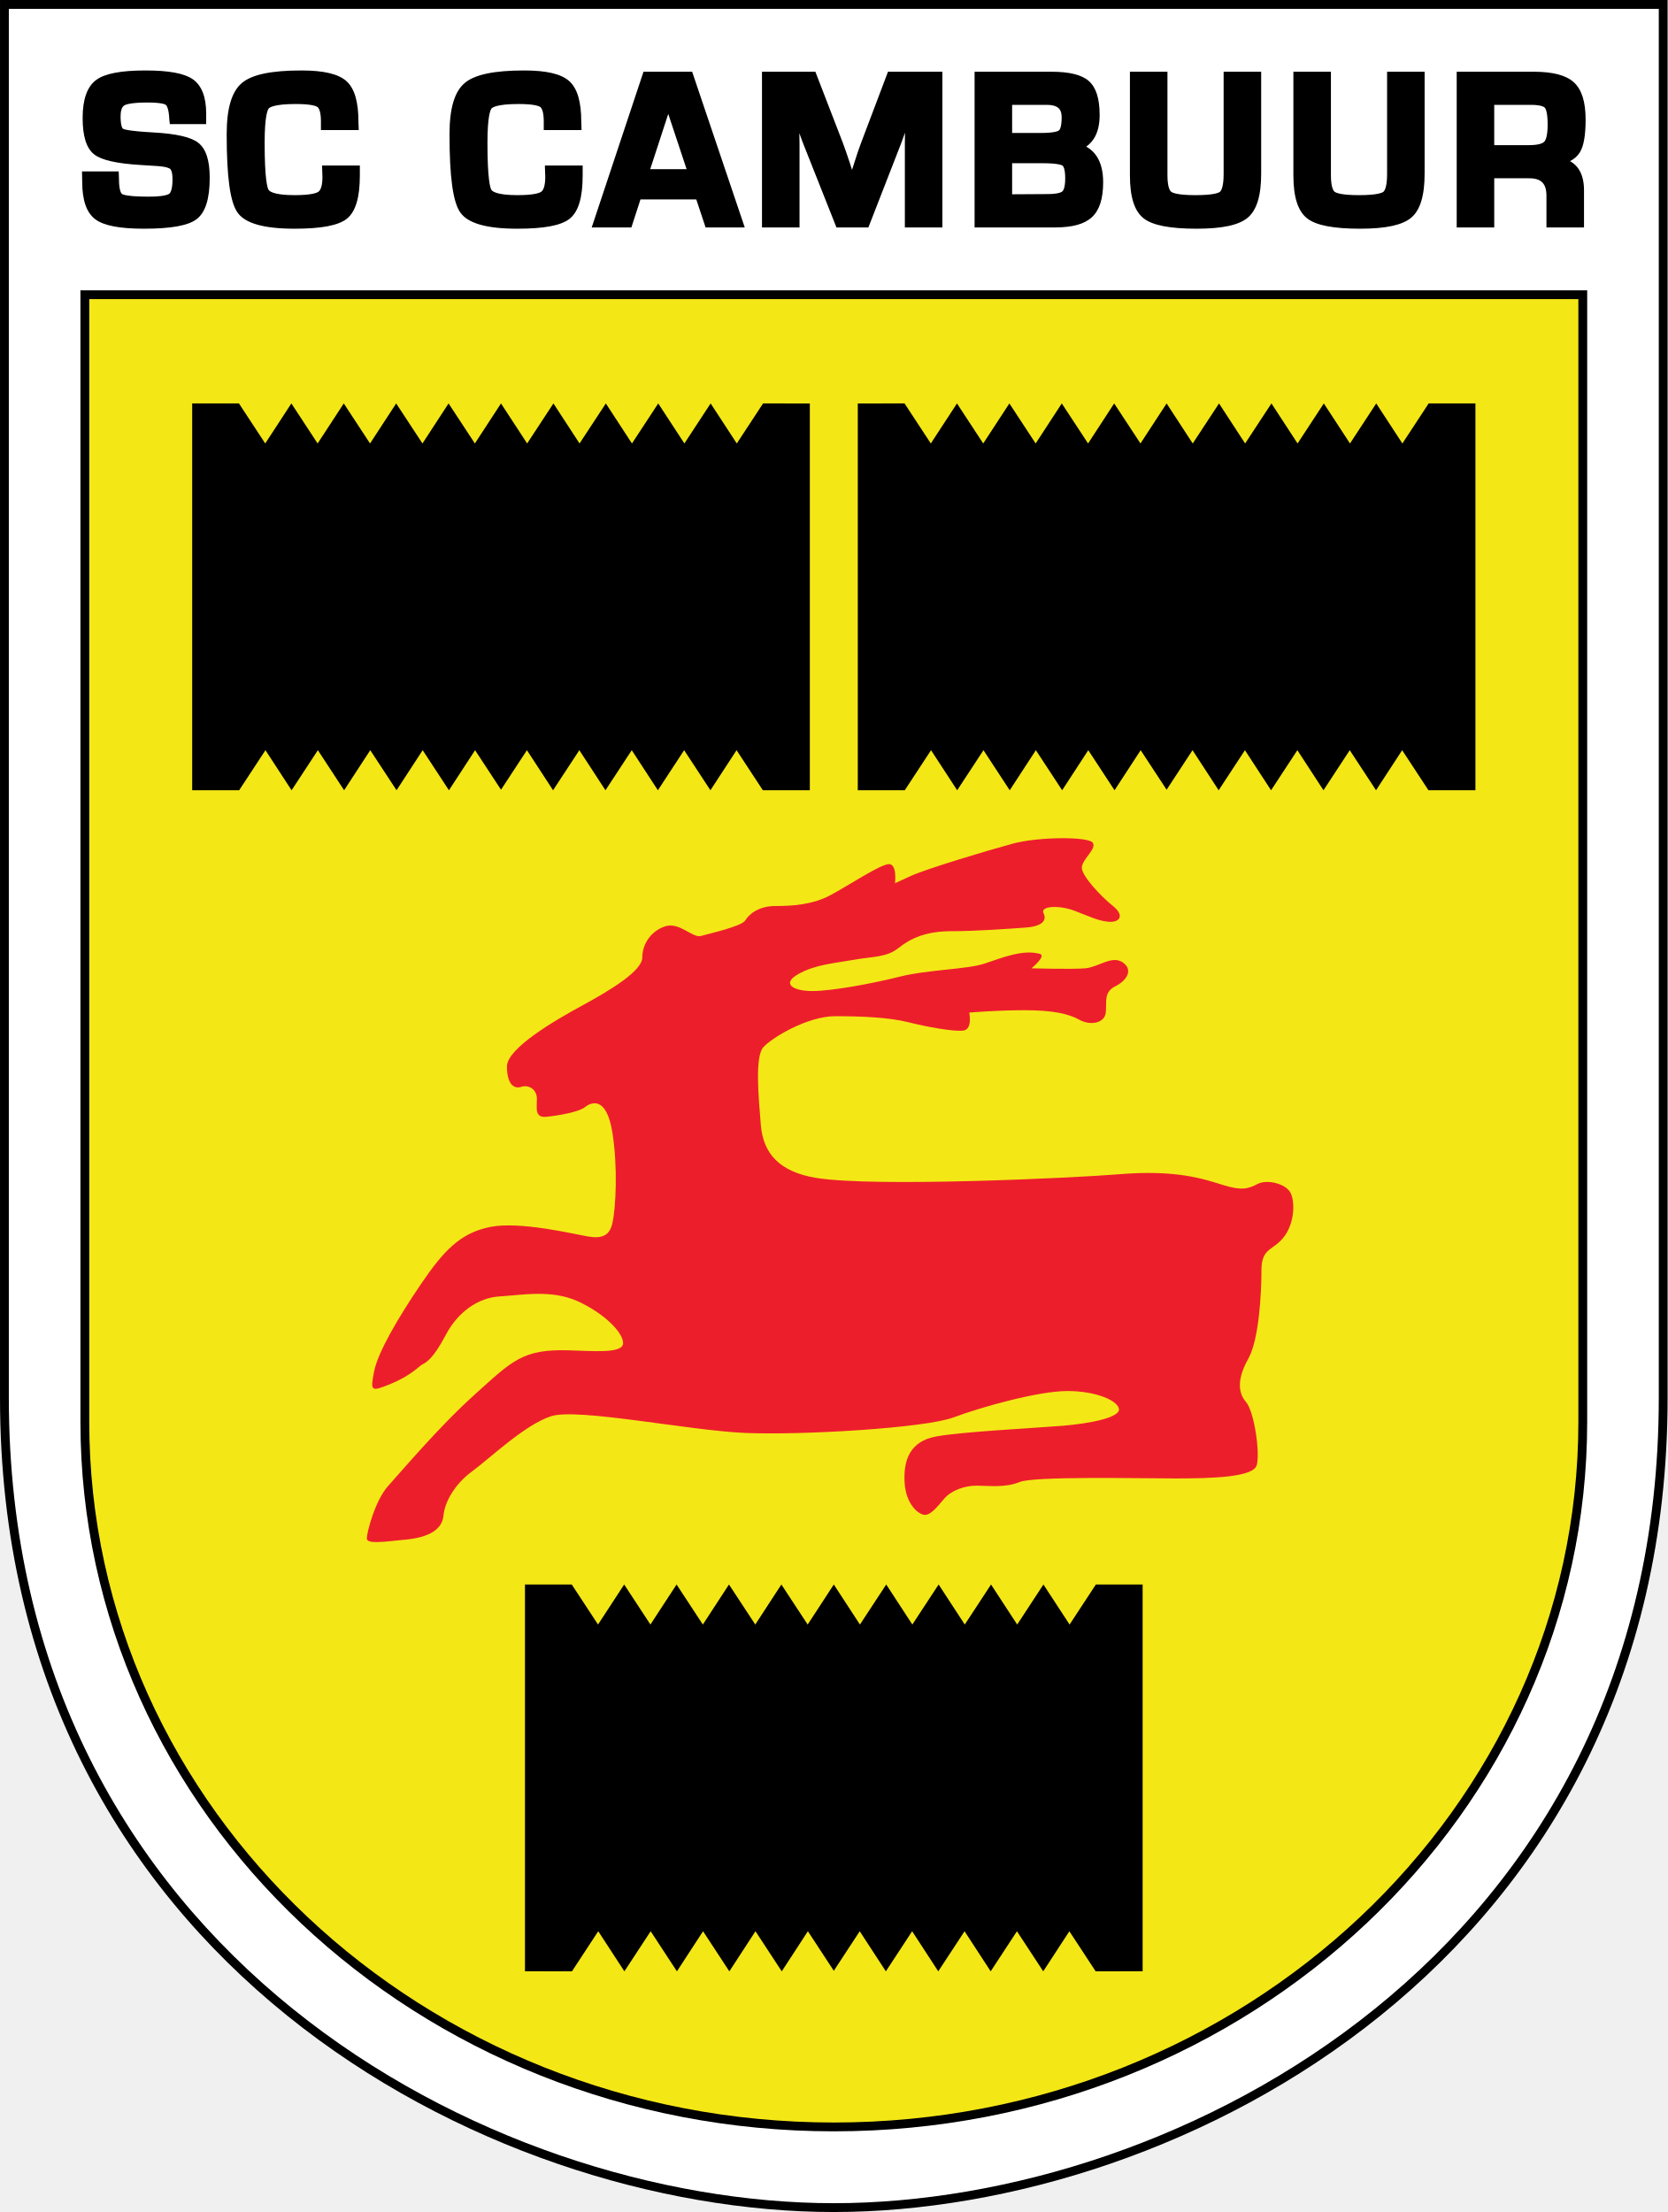
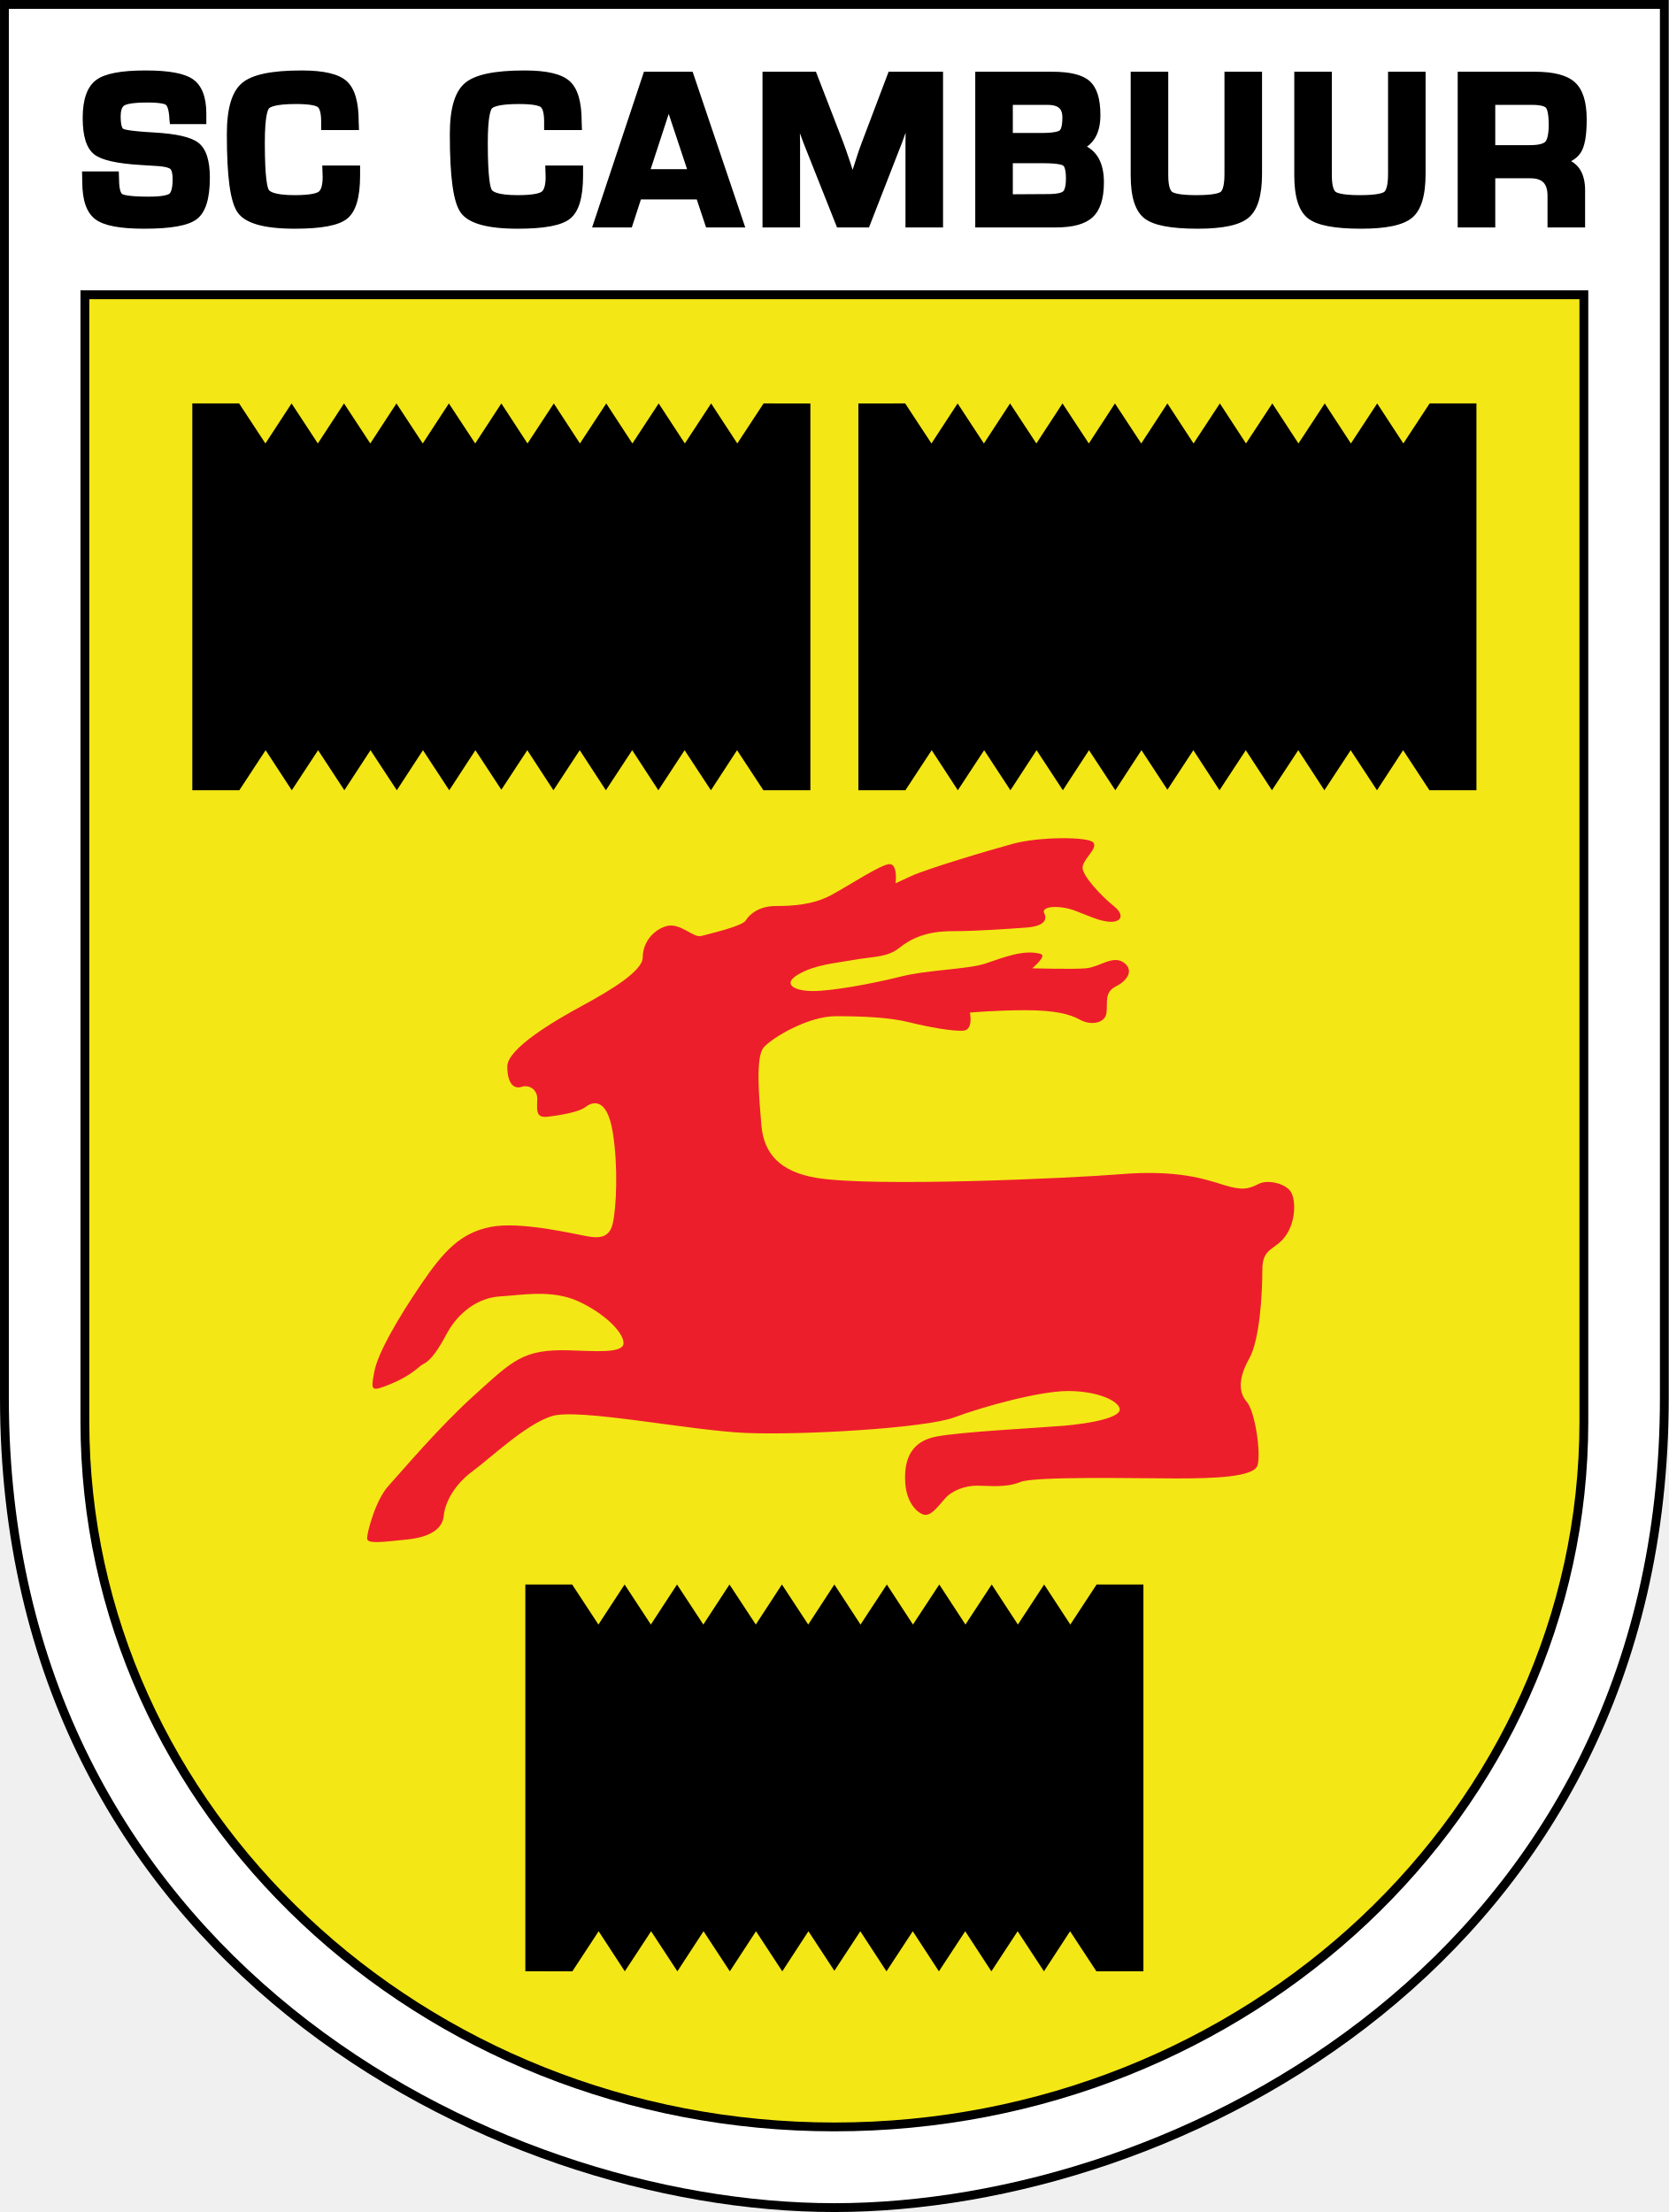
- <svg xmlns="http://www.w3.org/2000/svg" viewBox="78.44 168.56 656.26 870.58">
-   <path d="M551.024 715.469H58.833V302.81c0-165.73 143.91-240.28 246.097-240.28 102.186 0 246.094 74.55 246.094 240.28z" style="fill:#000;fill-opacity:1;fill-rule:nonzero;stroke:none" transform="matrix(1.33333 0 0 -1.33333 0 1122.52)" data-source="https://football-logos.cc" />
-   <path d="M548.423 712.865V302.81c0-163.93-142.338-237.675-243.493-237.675-101.157 0-243.493 73.745-243.493 237.675v410.054z" style="fill:#fff;fill-opacity:1;fill-rule:nonzero;stroke:none" transform="matrix(1.33333 0 0 -1.33333 0 1122.52)" />
-   <path d="M527.292 629.77V295.79c0-115.43-99.452-209.443-222.362-209.443-122.911 0-222.362 94.012-222.362 209.442V629.77z" style="fill:#000;fill-opacity:1;fill-rule:nonzero;stroke:none" transform="matrix(1.33333 0 0 -1.33333 0 1122.52)" />
-   <path d="M524.69 627.169H85.17v-331.38c0-114.053 98.584-206.84 219.76-206.84 121.174 0 219.76 92.787 219.76 206.84z" style="fill:#f4e716;fill-opacity:1;fill-rule:nonzero;stroke:none" transform="matrix(1.33333 0 0 -1.33333 0 1122.52)" data-source="https://football-logos.cc" />
-   <path d="M101.363 647.96c-7.16 0-11.853.896-14.353 2.745-2.634 1.955-3.916 5.595-3.916 11.135l-.06 3.031h10.834l.08-2.317c0-3.663.81-4.283.906-4.345.285-.184 1.696-.783 7.829-.783 4.504 0 5.782.607 6.12.87.218.167.944.977.944 4.238 0 2.297-.51 2.926-.666 3.063-.175.158-1.012.7-4.087.881l-4.515.283c-7.175.42-11.708 1.45-13.863 3.147-2.283 1.803-3.396 5.325-3.396 10.76 0 5.49 1.348 9.267 4.02 11.221 2.554 1.874 7.306 2.785 14.528 2.785 6.84 0 11.386-.833 13.91-2.552 2.658-1.819 4.009-5.246 4.009-10.188v-3.097h-10.728l-.151 1.29a9 9 0 0 0-.067 1.047c-.222 2.695-.872 3.278-.999 3.369-.159.112-1.155.666-5.413.666-4.688 0-6.295-.542-6.832-.866-.89-.536-1.077-2.07-1.077-3.266 0-3.181.706-3.614.715-3.62.276-.153 1.706-.681 8.952-1.08 6.78-.375 11.121-1.372 13.257-3.045 2.276-1.78 3.384-5.159 3.384-10.325 0-6.257-1.272-10.26-3.885-12.244-2.495-1.885-7.556-2.802-15.48-2.802M145.797 647.96c-9.08 0-14.597 1.567-16.866 4.779-2.178 3.097-3.193 10.437-3.193 23.106 0 7.629 1.467 12.577 4.489 15.13 2.947 2.492 8.685 3.699 17.555 3.699 6.572 0 10.914-1.025 13.275-3.127 2.403-2.15 3.57-6.088 3.57-12.048l.086-2.425h-11.157v2.555c0 3.15-.708 4.018-1.012 4.246-.362.265-1.712.895-6.397.895-6.417 0-7.755-1.02-8.01-1.331-.284-.344-1.198-2.078-1.198-10.12 0-10.795.811-13.306 1.164-13.881.216-.37 1.427-1.57 7.633-1.57 4.896 0 6.536.63 7.076 1.005.762.532 1.187 2.08 1.187 4.356l-.115 3.378h11.156v-2.936c0-6.517-1.254-10.688-3.825-12.755-2.472-1.99-7.513-2.955-15.418-2.955M211.563 647.96c-9.077 0-14.596 1.567-16.867 4.779-2.178 3.097-3.19 10.437-3.19 23.106 0 7.629 1.466 12.577 4.486 15.126 2.947 2.496 8.693 3.703 17.562 3.703 6.567 0 10.909-1.025 13.27-3.127 2.408-2.15 3.57-6.088 3.57-12.048l.085-2.425H219.32v2.555c0 3.15-.707 4.018-1.01 4.246-.363.265-1.712.895-6.399.895-6.416 0-7.753-1.02-8.008-1.331-.285-.344-1.2-2.078-1.2-10.12 0-10.795.813-13.306 1.164-13.881.217-.37 1.427-1.57 7.633-1.57 4.898 0 6.531.63 7.077 1.005.762.53 1.188 2.08 1.188 4.356l-.112 3.378h11.152v-2.936c0-6.517-1.247-10.688-3.826-12.755-2.47-1.99-7.518-2.955-15.417-2.955M250.741 665.532h10.745l-5.419 16.323m22.576-33.515h-11.557l-2.744 8.263h-16.477l-2.681-8.263h-11.708l15.286 45.958h14.358zM336.98 648.34h-11.078v24.918q-.001 1.432.04 3.055a97 97 0 0 0-.98-2.744l-9.825-25.23h-9.425l-9.922 25.014a63 63 0 0 0-1.03 2.802 96 96 0 0 0 .052-2.897V648.34h-11.08v45.958h15.758l8.058-20.86c.534-1.413 1.236-3.42 2.1-6.029l.66-2.08.655 2.036c.781 2.515 1.47 4.543 2.046 6.016l7.915 20.917h16.056M357.563 676.226h8.541c4.032 0 5.068.578 5.285.752.138.11.793.784.793 3.818 0 1.931-.533 3.72-4.4 3.72h-10.22m0-26.394 10.34.061c3.262 0 4.238.56 4.501.8.195.171.826.958.826 3.836 0 3.02-.648 3.659-.779 3.753-.226.165-1.345.722-5.905.722h-8.983zm12.676-9.782h-23.756v45.958H369.1c5.378 0 9.01-.897 11.1-2.746 2.152-1.897 3.193-5.19 3.193-10.063 0-4.987-1.773-7.769-3.96-9.305 2.714-1.492 4.996-4.524 4.996-10.501 0-4.863-1.086-8.232-3.3-10.306-2.191-2.044-5.75-3.037-10.89-3.037M412.044 647.96c-7.91 0-13.034 1-15.655 3.053-2.737 2.142-4.06 6.304-4.06 12.72v30.565h11.077v-30.566c0-3.638.782-4.624 1.12-4.878.393-.292 1.888-.987 7.136-.987 5.388 0 6.852.692 7.23.987.254.2 1.094 1.17 1.094 5.195v30.249h11.08v-30.092c0-6.5-1.3-10.755-3.974-13-2.597-2.182-7.518-3.245-15.048-3.245M460.285 647.96c-7.911 0-13.034 1-15.653 3.053-2.73 2.146-4.055 6.307-4.055 12.72v30.565h11.077v-30.566c0-3.642.78-4.624 1.11-4.878.4-.292 1.891-.987 7.144-.987 5.39 0 6.846.692 7.229.987.255.2 1.097 1.172 1.097 5.195v30.249h11.074v-30.092c0-6.503-1.3-10.758-3.967-13.003-2.603-2.179-7.525-3.242-15.056-3.242M499.856 672.63h10.287c3.087 0 4.141.644 4.498 1.03.364.398.98 1.589.98 5.022 0 3.767-.625 4.768-.815 4.983-.178.204-.99.852-4.1.852h-10.85m26.498-36.177H515.27v9.307c0 3.644-1.525 5.2-5.102 5.2h-10.31V648.34h-11.08v45.958h22.692c5.7 0 9.593-1.024 11.89-3.126 2.328-2.13 3.467-5.733 3.467-11.006 0-4.675-.562-7.845-1.718-9.694-.649-1.042-1.6-1.891-2.864-2.567 2.299-1.29 4.11-3.828 4.11-8.62z" style="fill:#000;fill-opacity:1;fill-rule:nonzero;stroke:none" transform="matrix(1.33333 0 0 -1.33333 0 1122.52)" />
-   <path d="M198.914 303.803c11.149 10.036 14.14 13.44 27.573 13.087 7.423-.19 16.254-1.063 16.254 2.122 0 3.186-5.653 8.84-13.426 12.375-7.779 3.525-16.619 1.767-22.973 1.418-6.37-.367-12.38-4.602-15.91-11.323-3.845-7.292-5.867-8.187-7.07-8.838-.932-.512-3.182-3.172-9.195-5.658-6.005-2.468-6.005-2.116-4.945 3.536 1.06 5.654 7.069 15.913 13.783 25.814 6.72 9.893 11.665 15.2 20.503 16.964 8.838 1.768 24.747-2.117 28.984-2.831 4.251-.704 6.28.447 7.078 3.898 1.053 4.586 1.626 16.74 0 26.859-1.773 10.957-6.369 8.836-8.132 7.418-1.773-1.415-7.776-2.467-11.32-2.824-3.528-.347-2.82 2.47-2.82 5.302 0 2.827-2.476 4.242-4.602 3.535-2.117-.708-4.235.707-4.235 6.009 0 5.299 13.784 13.43 22.27 18.03 8.482 4.594 17.67 10.25 17.67 14.14 0 3.886 2.476 7.77 6.72 9.19 4.238 1.413 8.125-3.537 10.6-2.83s12.022 2.83 13.083 4.595c1.06 1.77 3.884 4.242 8.838 4.242 4.945 0 10.956.354 16.257 3.182 5.305 2.83 14.843 9.19 17.316 9.19 2.481 0 1.774-5.652 1.774-5.652l4.594 2.119c4.594 2.118 22.271 7.424 30.049 9.544 7.775 2.118 22.264 2.118 23.681.354 1.416-1.768-3.178-4.952-3.178-7.423 0-2.475 5.653-8.483 9.192-11.314 3.534-2.827 2.089-5.076-1.775-4.594-2.823.352-4.948 1.414-9.54 3.182-4.596 1.766-10.25 1.412-9.189-.706 1.059-2.124-.354-3.889-5.305-4.242-4.949-.355-14.492-1.066-21.913-1.066-7.428 0-12.022-2.118-15.555-4.947-3.537-2.824-7.424-2.474-13.438-3.532-6.01-1.062-11.312-1.416-16.257-4.241-4.948-2.833-1.41-4.951 4.243-4.951 5.655 0 17.32 2.118 25.805 4.247 8.485 2.115 19.797 2.115 25.097 3.883 5.299 1.77 11.309 4.24 16.263 2.827 1.978-.566-2.475-4.239-2.475-4.239s12.023-.356 15.902 0c3.893.352 7.784 3.888 10.962 1.77 3.185-2.126 1.41-5.309-2.118-7.072-3.542-1.77-2.482-4.6-2.835-7.779-.35-3.178-4.595-3.89-7.772-2.122-3.184 1.773-7.779 2.827-16.262 2.827-8.49 0-16.263-.705-16.263-.705s1.066-4.952-1.766-5.305c-2.823-.351-10.604 1.057-16.261 2.474-5.66 1.414-13.434 1.768-21.563 1.768-8.131 0-18.738-6.36-21.206-9.185-2.475-2.825-1.418-14.491-.71-22.977.71-8.487 5.59-13.775 16.263-15.558 16.967-2.818 76.354-.024 89.433 1.065 16.962 1.413 25.094-1.416 30.753-3.182 5.654-1.765 7.42-1.063 10.255.353 2.822 1.413 8.125 0 9.54-2.476 1.416-2.477 1.416-8.832-1.768-13.081-3.183-4.24-6.719-3.184-6.719-9.893 0-6.72-.703-20.498-3.887-26.168-3.178-5.653-3.178-9.89-.707-12.723 2.473-2.82 4.245-15.193 3.184-18.743-1.067-3.524-13.076-3.874-24.039-3.874-10.957 0-41.709.703-45.952-1.064s-9.189-1.066-12.726-1.066c-3.535 0-7.42-1.404-9.547-3.886-2.116-2.471-3.885-4.736-5.655-4.736-1.764 0-5.652 2.965-6.009 9.688-.353 6.717 1.768 12.02 9.193 13.425 7.418 1.419 28.987 2.482 37.474 3.185 8.479.713 16.964 2.485 16.61 4.954-.356 2.479-6.718 5.302-15.2 5.302-8.485 0-25.099-4.602-33.579-7.771-8.489-3.188-44.9-5.306-61.51-4.604-16.617.702-49.488 7.433-57.267 4.952-7.778-2.483-18.028-12.374-23.33-16.258-5.297-3.887-8.13-9.204-8.481-13.079-.358-3.883-3.887-6.367-10.963-7.08-7.065-.703-11.66-1.406-11.66.362 0 1.755 2.475 11.308 6.363 15.546 3.884 4.251 14.845 17.325 25.45 26.865" style="fill:#ed1e2c;fill-opacity:1;fill-rule:nonzero;stroke:none" transform="matrix(1.33333 0 0 -1.33333 0 1122.52)" />
-   <path d="m382.277 247.759-7.755-11.818-7.72 11.818-7.748-11.818-7.718 11.818-7.75-11.818-7.716 11.818-7.76-11.818-7.706 11.818-7.761-11.818-7.713 11.818-7.714-11.818-7.759 11.818-7.706-11.818-7.762 11.818-7.712-11.818-7.755 11.818-7.718-11.818-7.747 11.818-7.718-11.818-7.755 11.818h-13.805v-114.17l13.864-.012 7.76 11.83 7.713-11.83 7.76 11.83 7.75-11.83 7.712 11.83 7.76-11.83 7.713 11.83 7.755-11.83 7.711 11.83 7.653-11.67 7.65 11.67 7.715-11.83 7.756 11.83 7.71-11.83 7.76 11.83 7.712-11.83 7.75 11.83 7.76-11.83 7.713 11.83 7.759-11.83 13.865.012v114.17zM284.05 596.385l-7.754-11.817-7.72 11.817-7.748-11.817-7.719 11.817-7.753-11.817-7.712 11.817-7.761-11.817-7.706 11.817-7.762-11.817-7.712 11.817-7.714-11.817-7.76 11.817-7.707-11.817-7.76 11.817-7.713-11.817-7.752 11.817-7.72-11.817-7.748 11.817-7.717-11.817-7.757 11.817h-13.8v-114.17l13.861-.012 7.76 11.828 7.714-11.828 7.761 11.828 7.748-11.828 7.713 11.828 7.76-11.828 7.712 11.828 7.754-11.828 7.712 11.828 7.653-11.67 7.652 11.67 7.712-11.828 7.755 11.828 7.71-11.828 7.762 11.828 7.713-11.828 7.748 11.828 7.76-11.828 7.714 11.828 7.761-11.828 13.862.011v114.17zM325.809 596.385l7.755-11.817 7.717 11.817 7.75-11.817 7.719 11.817 7.756-11.817 7.71 11.817 7.763-11.817 7.704 11.817 7.76-11.817 7.714 11.817 7.712-11.817 7.759 11.817 7.708-11.817 7.762 11.817 7.713-11.817 7.751 11.817 7.72-11.817 7.748 11.817 7.719-11.817 7.754 11.817h13.802v-114.17l-13.86-.012-7.764 11.828-7.712-11.828-7.758 11.828-7.751-11.828-7.711 11.828-7.76-11.828-7.714 11.828-7.754-11.828-7.713 11.828-7.65-11.67-7.655 11.67-7.712-11.828-7.755 11.828-7.71-11.828-7.76 11.828-7.713-11.828-7.747 11.828-7.764-11.828-7.712 11.828-7.758-11.828-13.865.011v114.17z" style="fill:#000;fill-opacity:1;fill-rule:nonzero;stroke:none" transform="matrix(1.33333 0 0 -1.33333 0 1122.52)" data-source="https://football-logos.cc" />
+ <svg xmlns="http://www.w3.org/2000/svg" width="528" height="700" viewBox="0 0 528 700" fill="none">
+   <g clip-path="url(#clip0_38_229)">
+     <path d="M527.997 0.003H0.003V442.406C0.003 620.082 154.381 700.005 264.002 700.005C373.621 700.005 527.997 620.082 527.997 442.406V0.003Z" fill="black" />
+     <path d="M525.207 2.795V442.406C525.207 618.152 372.515 697.213 264.002 697.213C155.486 697.213 2.797 618.152 2.797 442.406V2.796L525.207 2.795Z" fill="white" />
+     <path d="M502.539 91.879V449.932C502.539 573.682 395.853 674.472 264.002 674.472C132.15 674.472 25.465 573.683 25.465 449.933V91.879H502.539Z" fill="black" />
+     <path d="M499.748 94.668H28.256V449.933C28.256 572.207 134.011 671.682 264.002 671.682C393.99 671.682 499.748 572.207 499.748 449.933V94.668Z" fill="#F4E716" />
+     <path d="M45.627 72.378C37.946 72.378 32.912 71.417 30.23 69.435C27.404 67.339 26.029 63.437 26.029 57.498L25.965 54.248H37.587L37.672 56.732C37.672 60.659 38.541 61.324 38.644 61.39C38.95 61.588 40.464 62.23 47.043 62.23C51.874 62.23 53.245 61.579 53.608 61.297C53.842 61.118 54.621 60.25 54.621 56.754C54.621 54.291 54.074 53.617 53.906 53.47C53.718 53.3 52.821 52.719 49.522 52.525L44.678 52.222C36.981 51.772 32.119 50.667 29.807 48.848C27.358 46.915 26.164 43.139 26.164 37.312C26.164 31.427 27.61 27.378 30.476 25.283C33.216 23.274 38.314 22.297 46.061 22.297C53.399 22.297 58.276 23.19 60.983 25.033C63.834 26.983 65.284 30.657 65.284 35.955V39.275H53.775L53.613 37.892C53.568 37.52 53.544 37.145 53.541 36.77C53.303 33.881 52.606 33.256 52.47 33.158C52.299 33.038 51.231 32.444 46.663 32.444C41.634 32.444 39.91 33.025 39.334 33.373C38.379 33.947 38.179 35.592 38.179 36.874C38.179 40.284 38.936 40.748 38.946 40.755C39.242 40.919 40.776 41.485 48.549 41.913C55.822 42.315 60.479 43.384 62.77 45.177C65.212 47.086 66.4 50.708 66.4 56.246C66.4 62.954 65.036 67.246 62.233 69.373C59.556 71.394 54.127 72.378 45.627 72.378ZM93.293 72.378C83.552 72.378 77.634 70.698 75.2 67.254C72.864 63.934 71.775 56.065 71.775 42.483C71.775 34.304 73.349 29 76.59 26.262C79.752 23.591 85.907 22.297 95.422 22.297C102.472 22.297 107.13 23.396 109.663 25.649C112.241 27.954 113.493 32.176 113.493 38.566L113.585 41.166H101.616V38.426C101.616 35.049 100.857 34.119 100.531 33.874C100.143 33.59 98.694 32.915 93.668 32.915C86.785 32.915 85.349 34.008 85.076 34.342C84.771 34.711 83.791 36.569 83.791 45.191C83.791 56.764 84.661 59.456 85.039 60.073C85.271 60.469 86.57 61.756 93.228 61.756C98.48 61.756 100.239 61.081 100.818 60.678C101.636 60.108 102.092 58.449 102.092 56.008L101.968 52.387H113.936V55.535C113.936 62.521 112.591 66.993 109.833 69.209C107.181 71.342 101.773 72.378 93.293 72.378ZM163.843 72.378C154.106 72.378 148.185 70.698 145.749 67.254C143.413 63.934 142.327 56.065 142.327 42.483C142.327 34.304 143.9 29 147.139 26.267C150.301 23.591 156.465 22.297 165.979 22.297C173.024 22.297 177.681 23.396 180.214 25.649C182.797 27.954 184.044 32.176 184.044 38.566L184.135 41.166H172.164V38.426C172.164 35.049 171.406 34.119 171.081 33.874C170.691 33.59 169.244 32.915 164.216 32.915C157.334 32.915 155.899 34.008 155.626 34.342C155.32 34.711 154.339 36.569 154.339 45.191C154.339 56.764 155.211 59.456 155.587 60.073C155.82 60.469 157.118 61.756 163.775 61.756C169.03 61.756 170.782 61.081 171.367 60.678C172.185 60.11 172.642 58.449 172.642 56.008L172.522 52.387H184.485V55.535C184.485 62.521 183.147 66.993 180.38 69.209C177.731 71.342 172.316 72.377 163.842 72.377M205.871 53.539H217.398L211.584 36.04M235.803 71.971H223.405L220.461 63.112H202.786L199.91 71.971H187.35L203.748 22.7H219.15L235.803 71.971ZM298.383 71.971H286.499V45.257C286.499 44.233 286.513 43.141 286.542 41.981C286.207 42.967 285.856 43.948 285.491 44.923L274.951 71.972H264.841L254.197 45.155C253.805 44.162 253.437 43.161 253.092 42.151C253.126 43.186 253.145 44.221 253.148 45.257V71.971H241.262V22.7H258.166L266.81 45.064C267.383 46.578 268.136 48.73 269.063 51.527L269.771 53.757L270.474 51.574C271.312 48.878 272.051 46.704 272.669 45.125L281.159 22.7H298.383M320.463 42.075H329.626C333.951 42.075 335.062 41.455 335.295 41.268C335.443 41.151 336.146 40.428 336.146 37.175C336.146 35.105 335.574 33.187 331.426 33.187H320.462M320.462 61.483L331.555 61.418C335.054 61.418 336.101 60.818 336.383 60.56C336.592 60.377 337.269 59.533 337.269 56.448C337.269 53.21 336.574 52.525 336.433 52.424C336.191 52.248 334.991 51.65 330.099 51.65H320.462V61.483ZM334.061 71.971H308.576V22.7H332.84C338.609 22.7 342.505 23.662 344.747 25.644C347.056 27.678 348.172 31.208 348.172 36.432C348.172 41.779 346.27 44.761 343.924 46.408C346.836 48.008 349.284 51.258 349.284 57.666C349.284 62.879 348.119 66.491 345.744 68.715C343.393 70.906 339.575 71.971 334.062 71.971M378.908 72.378C370.422 72.378 364.925 71.306 362.114 69.105C359.178 66.809 357.758 62.347 357.758 55.468V22.7H369.641V55.469C369.641 59.369 370.48 60.426 370.843 60.699C371.264 61.012 372.868 61.757 378.498 61.757C384.278 61.757 385.848 61.015 386.254 60.699C386.526 60.484 387.427 59.444 387.427 55.129V22.7H399.313V54.961C399.313 61.929 397.919 66.491 395.05 68.898C392.264 71.237 386.985 72.378 378.908 72.378ZM430.658 72.378C422.171 72.378 416.676 71.306 413.866 69.105C410.938 66.804 409.516 62.343 409.516 55.468V22.7H421.399V55.469C421.399 59.374 422.236 60.426 422.59 60.699C423.019 61.012 424.618 61.757 430.253 61.757C436.035 61.757 437.597 61.015 438.008 60.699C438.282 60.484 439.185 59.442 439.185 55.129V22.7H451.065V54.961C451.065 61.933 449.67 66.494 446.809 68.901C444.017 71.237 438.737 72.378 430.658 72.378ZM473.107 45.93H484.143C487.454 45.93 488.585 45.239 488.968 44.826C489.358 44.399 490.019 43.122 490.019 39.442C490.019 35.403 489.349 34.33 489.145 34.099C488.954 33.881 488.083 33.186 484.747 33.186H473.107M501.533 71.971H489.643V61.993C489.643 58.086 488.007 56.418 484.169 56.418H473.109V71.971H461.223V22.7H485.566C491.681 22.7 495.857 23.798 498.321 26.051C500.818 28.335 502.04 32.197 502.04 37.851C502.04 42.863 501.437 46.261 500.197 48.243C499.501 49.361 498.481 50.271 497.125 50.995C499.591 52.378 501.534 55.099 501.534 60.237L501.533 71.971Z" fill="black" />
+     <path d="M150.274 441.342C162.234 430.582 165.443 426.933 179.853 427.311C187.816 427.515 197.289 428.451 197.289 425.036C197.289 421.621 191.225 415.559 182.886 411.769C174.542 407.99 165.058 409.875 158.242 410.249C151.409 410.643 144.962 415.183 141.175 422.388C137.05 430.206 134.881 431.165 133.591 431.863C132.591 432.412 130.177 435.264 123.727 437.929C117.285 440.575 117.285 440.198 118.422 434.138C119.559 428.077 126.005 417.078 133.208 406.464C140.416 395.858 145.721 390.168 155.202 388.277C164.683 386.382 181.749 390.547 186.294 391.312C190.855 392.067 193.031 390.833 193.887 387.133C195.017 382.216 195.632 369.186 193.887 358.338C191.985 346.591 187.055 348.865 185.164 350.385C183.262 351.902 176.822 353.03 173.02 353.413C169.236 353.785 169.995 350.765 169.995 347.729C169.995 344.698 167.339 343.181 165.058 343.939C162.787 344.698 160.515 343.181 160.515 337.497C160.515 331.816 175.302 323.099 184.405 318.167C193.504 313.242 203.361 307.178 203.361 303.008C203.361 298.842 206.017 294.678 210.57 293.156C215.116 291.641 219.286 296.948 221.941 296.19C224.596 295.432 234.837 293.156 235.975 291.263C237.112 289.366 240.142 286.716 245.456 286.716C250.761 286.716 257.209 286.336 262.896 283.304C268.587 280.27 278.819 273.452 281.471 273.452C284.133 273.452 283.375 279.511 283.375 279.511L288.303 277.24C293.231 274.969 312.194 269.28 320.538 267.008C328.878 264.737 344.421 264.737 345.941 266.628C347.46 268.524 342.532 271.937 342.532 274.586C342.532 277.24 348.596 283.681 352.393 286.716C356.184 289.746 354.634 292.158 350.489 291.641C347.46 291.263 345.181 290.125 340.255 288.229C335.324 286.336 329.259 286.716 330.397 288.986C331.533 291.263 330.017 293.156 324.706 293.534C319.397 293.915 309.16 294.677 301.199 294.677C293.231 294.677 288.303 296.948 284.513 299.98C280.718 303.008 276.549 302.633 270.097 303.767C263.65 304.906 257.962 305.285 252.658 308.314C247.35 311.351 251.145 313.622 257.209 313.622C263.276 313.622 275.789 311.351 284.891 309.068C293.994 306.801 306.128 306.801 311.814 304.906C317.498 303.008 323.946 300.36 329.26 301.875C331.382 302.482 326.605 306.419 326.605 306.419C326.605 306.419 339.503 306.801 343.664 306.419C347.84 306.042 352.014 302.251 355.423 304.522C358.84 306.801 356.936 310.213 353.151 312.104C349.351 314.001 350.489 317.035 350.11 320.443C349.734 323.85 345.181 324.614 341.772 322.718C338.357 320.817 333.428 319.687 324.328 319.687C315.22 319.687 306.882 320.443 306.882 320.443C306.882 320.443 308.025 325.752 304.987 326.131C301.959 326.507 293.612 324.997 287.543 323.478C281.471 321.962 273.132 321.583 264.412 321.583C255.689 321.583 244.311 328.401 241.663 331.43C239.008 334.459 240.142 346.965 240.901 356.063C241.663 365.162 246.898 370.831 258.347 372.742C276.549 375.764 340.256 372.768 354.286 371.601C372.482 370.086 381.205 373.119 387.276 375.012C393.341 376.904 395.236 376.152 398.277 374.634C401.304 373.119 406.993 374.634 408.511 377.288C410.03 379.944 410.03 386.757 406.614 391.312C403.2 395.858 399.407 394.726 399.407 401.918C399.407 409.122 398.653 423.894 395.237 429.972C391.828 436.033 391.828 440.575 394.478 443.612C397.131 446.636 399.032 459.9 397.894 463.706C396.749 467.484 383.867 467.86 372.106 467.86C360.352 467.86 327.363 467.106 322.812 469C318.26 470.895 312.954 470.143 309.16 470.143C305.368 470.143 301.2 471.648 298.919 474.309C296.649 476.958 294.751 479.387 292.852 479.387C290.96 479.387 286.789 476.208 286.406 469C286.027 461.799 288.303 456.114 296.268 454.608C304.225 453.086 327.363 451.947 336.468 451.193C345.564 450.429 354.666 448.529 354.286 445.882C353.904 443.224 347.079 440.198 337.98 440.198C328.878 440.198 311.056 445.131 301.959 448.529C292.852 451.947 253.793 454.217 235.974 453.465C218.149 452.712 182.886 445.496 174.542 448.156C166.198 450.818 155.202 461.422 149.514 465.586C143.832 469.753 140.793 475.453 140.416 479.607C140.032 483.77 136.247 486.433 128.656 487.198C121.077 487.951 116.148 488.705 116.148 486.81C116.148 484.928 118.803 474.687 122.974 470.143C127.14 465.586 138.897 451.569 150.274 441.342Z" fill="#ED1E2C" />
+     <path d="M346.975 501.425L338.656 514.095L330.375 501.425L322.063 514.095L313.784 501.425L305.47 514.095L297.193 501.425L288.868 514.095L280.601 501.425L272.276 514.095L264.002 501.425L255.727 514.095L247.403 501.425L239.137 514.095L230.81 501.425L222.537 514.095L214.218 501.425L205.939 514.095L197.628 501.425L189.349 514.095L181.03 501.425H166.22V623.825L181.093 623.837L189.417 611.155L197.691 623.837L206.016 611.155L214.33 623.837L222.603 611.155L230.927 623.837L239.201 611.155L247.52 623.837L255.792 611.155L264.002 623.666L272.208 611.155L280.485 623.837L288.805 611.155L297.076 623.837L305.4 611.155L313.673 623.837L321.987 611.155L330.311 623.837L338.585 611.155L346.909 623.837L361.782 623.825V501.425H346.975ZM241.603 127.67L233.285 140.339L225.003 127.67L216.692 140.339L208.411 127.67L200.094 140.339L191.821 127.67L183.496 140.339L175.229 127.67L166.903 140.339L158.63 127.67L150.354 140.339L142.03 127.67L133.762 140.339L125.438 127.67L117.164 140.339L108.848 127.67L100.566 140.339L92.255 127.67L83.976 140.339L75.655 127.67H60.851V250.07L75.721 250.083L84.045 237.402L92.32 250.083L100.646 237.402L108.957 250.083L117.231 237.402L125.556 250.083L133.829 237.402L142.147 250.083L150.42 237.402L158.63 249.913L166.838 237.402L175.111 250.083L183.43 237.402L191.701 250.083L200.028 237.402L208.302 250.083L216.613 237.402L224.938 250.083L233.213 237.402L241.539 250.083L256.409 250.071V127.672L241.603 127.67ZM286.4 127.67L294.719 140.339L302.997 127.67L311.311 140.339L319.591 127.67L327.912 140.339L336.182 127.67L344.51 140.339L352.775 127.67L361.099 140.339L369.374 127.67L377.647 140.339L385.971 127.67L394.239 140.339L402.566 127.67L410.84 140.339L419.155 127.67L427.436 140.339L435.748 127.67L444.028 140.339L452.347 127.67H467.153V250.07L452.284 250.083L443.956 237.402L435.683 250.083L427.36 237.402L419.045 250.083L410.773 237.402L402.449 250.083L394.174 237.402L385.856 250.083L377.582 237.402L369.375 249.913L361.163 237.402L352.89 250.083L344.571 237.402L336.3 250.083L327.976 237.402L319.702 250.083L311.391 237.402L303.063 250.083L294.79 237.402L286.467 250.083L271.594 250.071V127.672L286.4 127.67Z" fill="black" />
+   </g>
+   <defs>
+     <clipPath id="clip0_38_229">
+       <rect width="528" height="700" fill="white" />
+     </clipPath>
+   </defs>
</svg>
